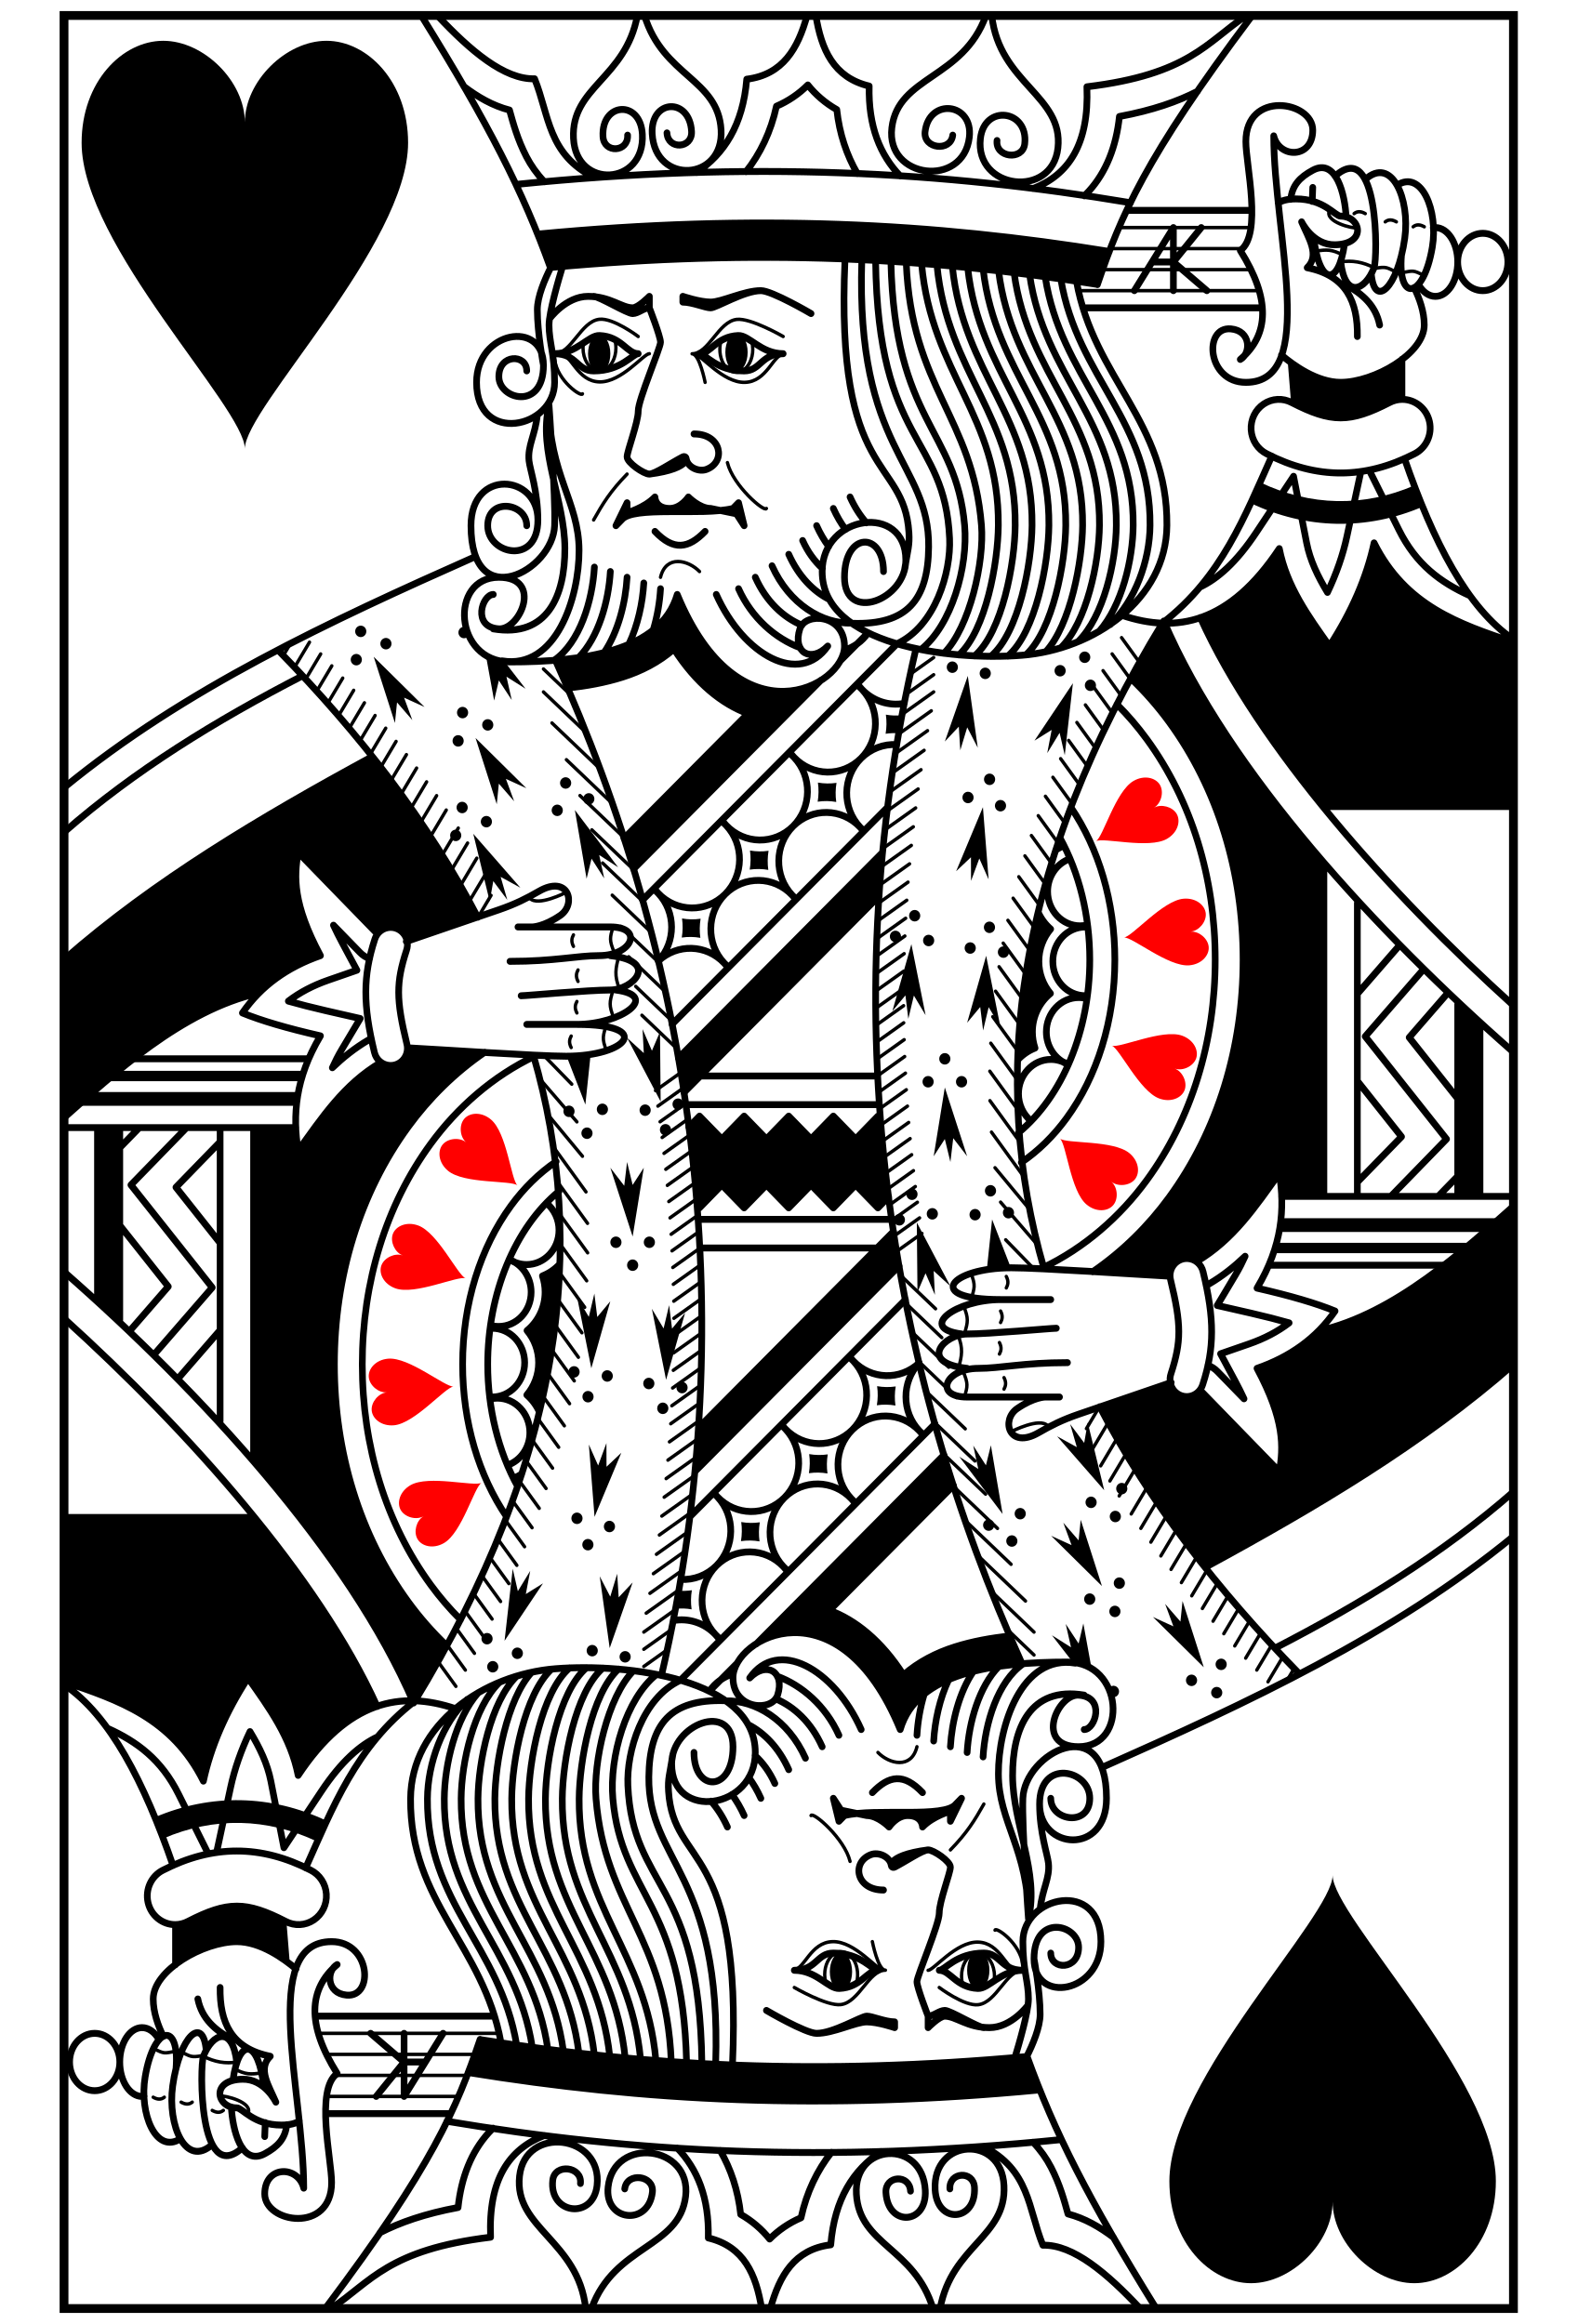
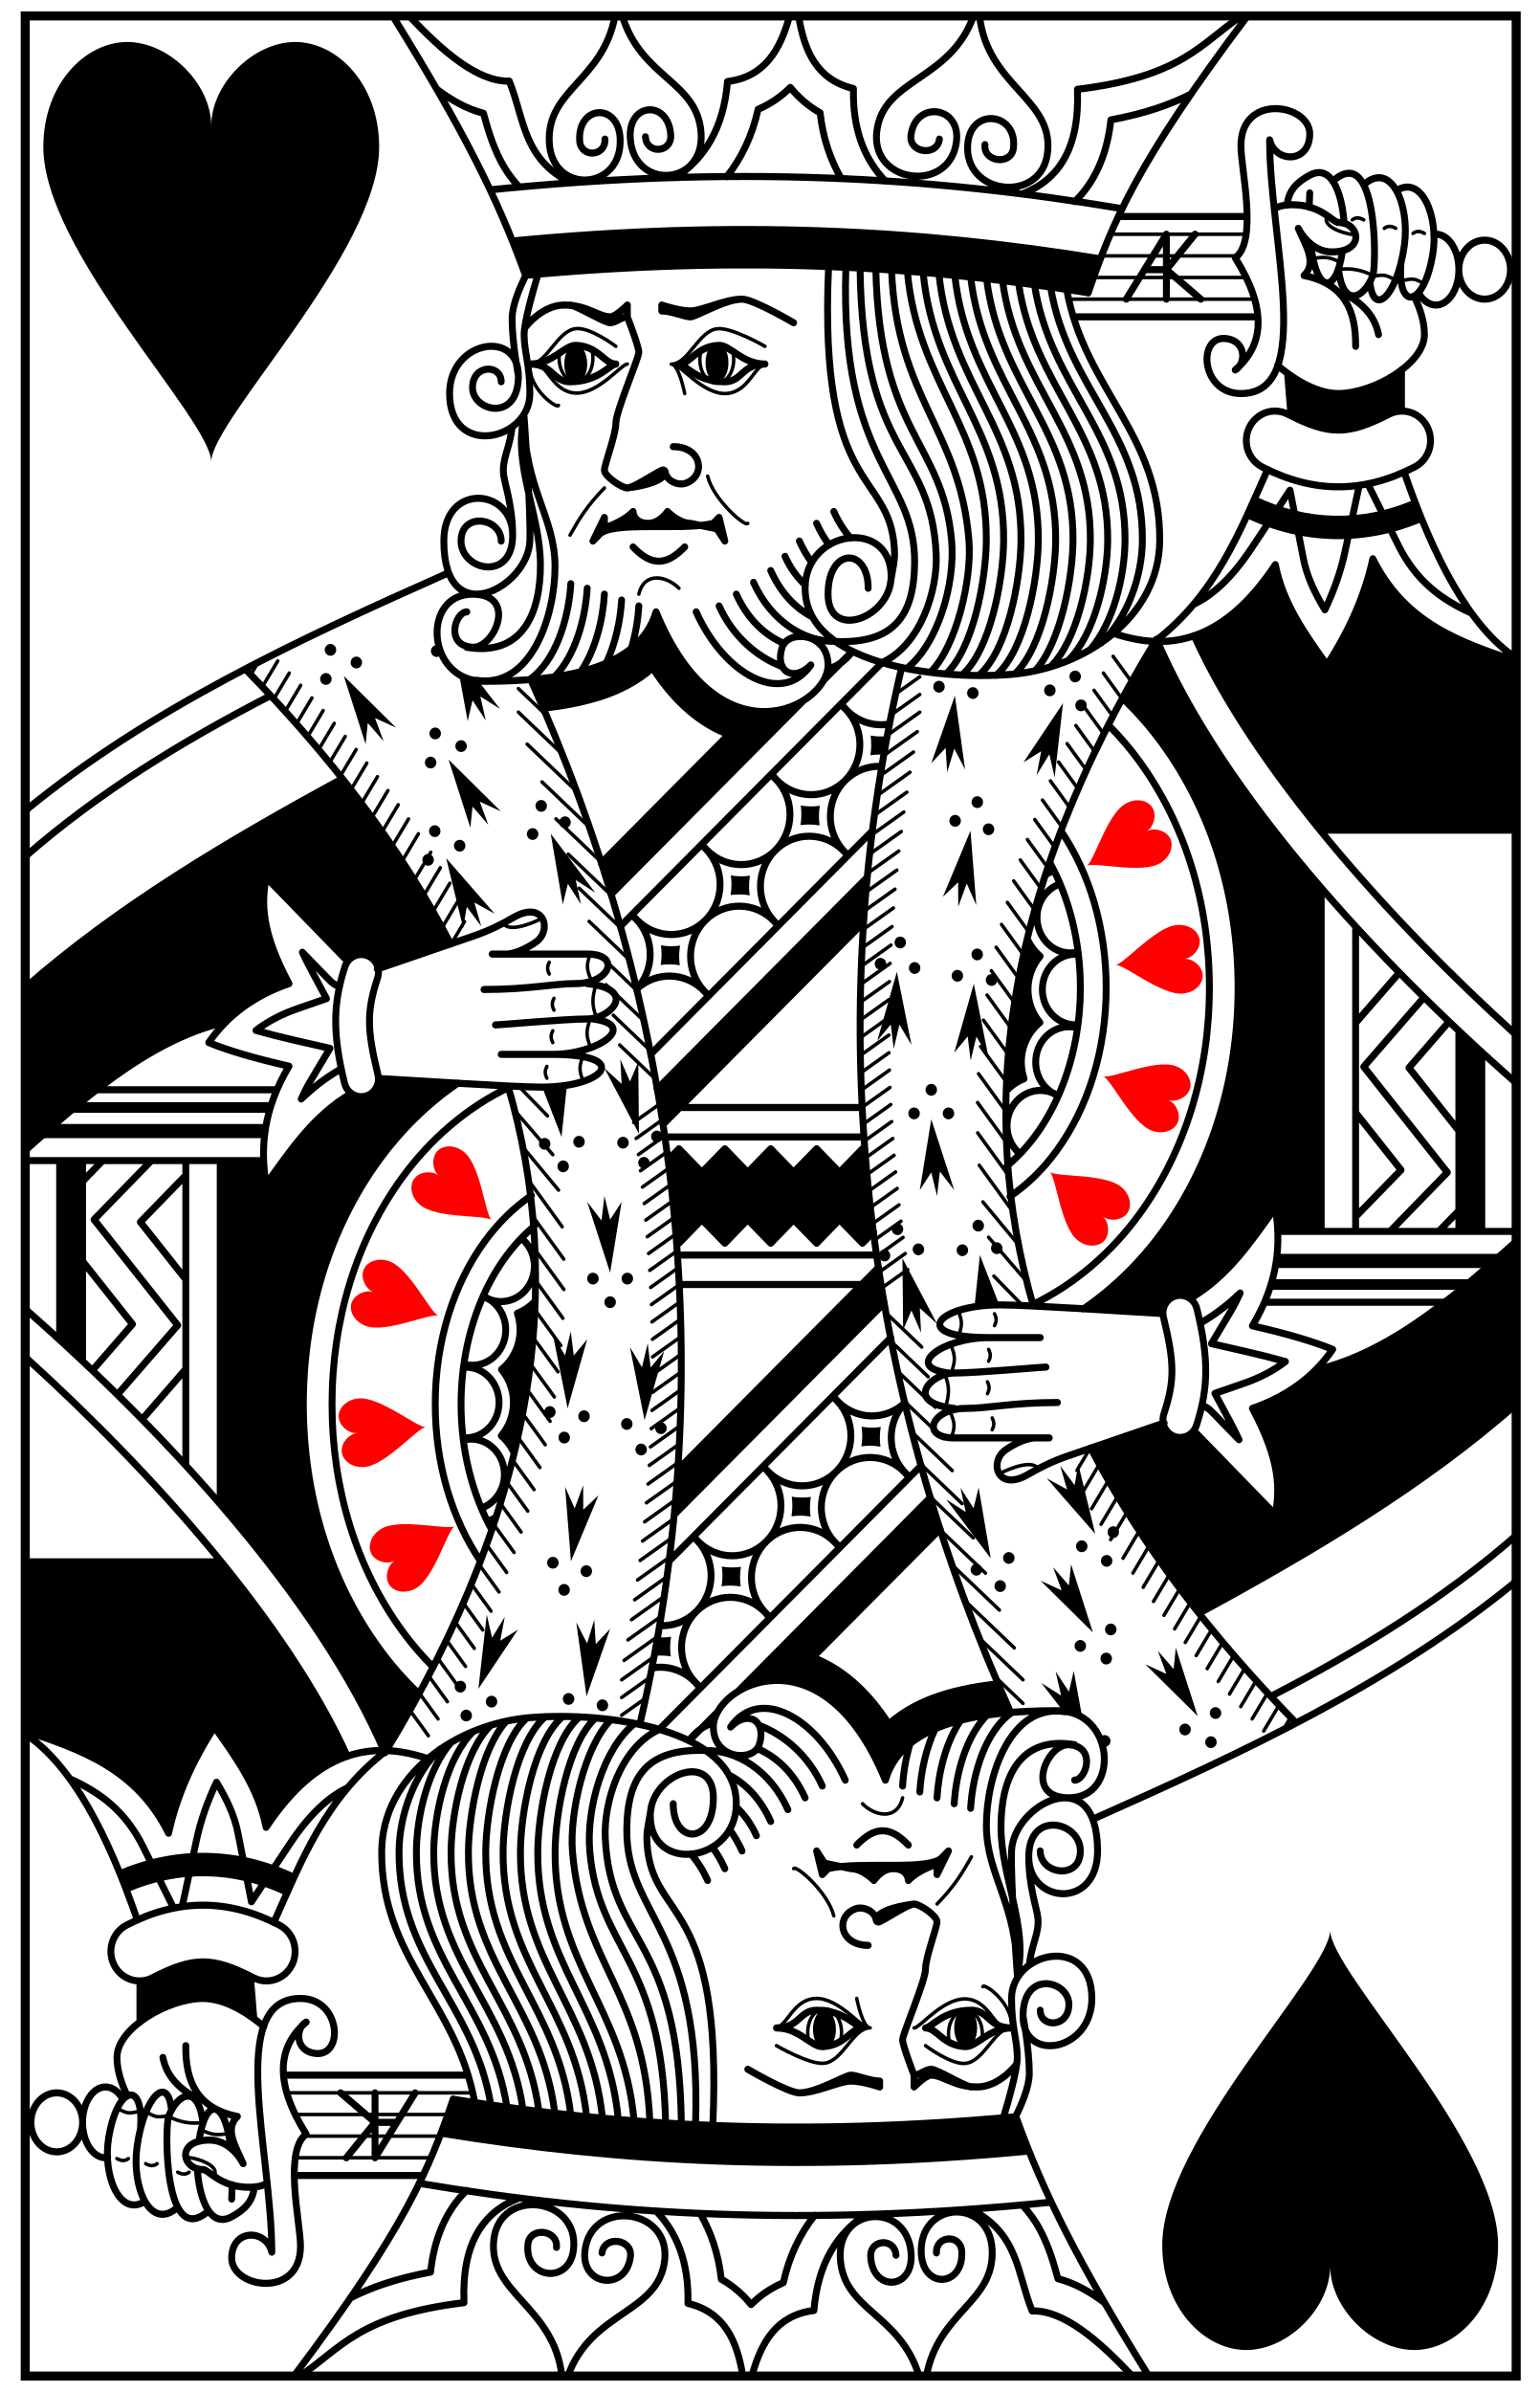
- <svg xmlns="http://www.w3.org/2000/svg" xmlns:xlink="http://www.w3.org/1999/xlink" viewBox="-89.486 -131.874 179.166 264.034" width="179.166" height="264.034">
+ <svg xmlns="http://www.w3.org/2000/svg" xmlns:xlink="http://www.w3.org/1999/xlink" viewBox="-85 -131.874 170 264.034" width="170" height="264.034">
  <defs>
    <symbol id="HK1" preserveAspectRatio="none" viewBox="0 0 1300 2000">
      <path fill="black" d="M603.152,277.127a10,16.642 0 0 0 -10,16.641 10,16.642 0 0 0 10,16.643 10,16.642 0 0 0 10,-16.643 10,16.642 0 0 0 -10,-16.641zM480,278.357A10,16.642 0 0 0 470,295 10,16.642 0 0 0 480,311.643 10,16.642 0 0 0 490,295 10,16.642 0 0 0 480,278.357Zm720.082,21.562C1184.405,311.755 1162.228,320 1145,320c-16.299,0 -32.597,-8.856 -44.219,-17.086l1.633,35.299c34.293,17.189 50.878,17.19 86.406,-0.574 3.494,-1.809 7.364,-2.768 11.238,-2.795zM530,420c-10,10 -24.607,13.168 -25.584,14.406L500,440c8.827,-11.184 57.87,-5.191 88.768,-8.246L580,430c-10,0 -20,-10 -20,-10 0,0 -6.717,10 -16.717,10C529.999,430 530,420 530,420ZM588.768,431.754 605,435l-5,-5c-3.328,0.787 -7.126,1.348 -11.232,1.754zM1175,460c-6.674,30.115 -20.095,60.114 -40,90 -18.979,-26.062 -38.33,-51.913 -45,-85 -22.902,33.546 -46.544,52.183 -70.799,60.172 24.822,53.374 63.838,109.791 109.855,164.809L1300,689.998V546.701C1251.599,530.801 1203.146,515.001 1175,460Zm-188.602,68.139c-5.778,9.182 -11.348,18.312 -16.768,27.652 15.487,14.084 29.388,29.297 41.436,45.328 47.354,63.015 71.434,141.175 71.434,222.408 0,81.232 -24.078,159.394 -71.434,222.41 -3.338,4.442 -6.819,8.822 -10.373,13.275 2.7,0.03 5.286,-0.139 7.934,-0.033 1.484,0.059 2.865,0.278 4.271,0.455 22.057,-16.129 38.059,-38.99 57.031,-64.539L1090,1010c1.05,6.306 1.782,12.684 2.055,19.58l37.807,0.42 0.66,-289.316C1070.015,671.462 1017.326,598.492 986.398,528.139Zm-71.094,26.615a5,5 0 0 0 -4.363,2.879 5,5 0 0 0 2.41,6.646 5,5 0 0 0 6.648,-2.41 5,5 0 0 0 -2.41,-6.646 5,5 0 0 0 -2.285,-0.469zm-118.52,8.67a5,5 0 0 0 -4.965,4.104 5,5 0 0 0 4.023,5.814 5,5 0 0 0 5.814,-4.023 5,5 0 0 0 -4.023,-5.814 5,5 0 0 0 -0.85,-0.08zm96.459,3.09a5,5 0 0 0 -4.363,2.879 5,5 0 0 0 2.41,6.646 5,5 0 0 0 6.648,-2.41 5,5 0 0 0 -2.41,-6.646 5,5 0 0 0 -2.285,-0.469zm-66.943,2.287a5,5 0 0 0 -4.967,4.104 5,5 0 0 0 4.023,5.814 5,5 0 0 0 5.814,-4.021 5,5 0 0 0 -4.023,-5.816 5,5 0 0 0 -0.848,-0.08zm-15.701,7.23 -20.592,57.234 12.525,-12.965 1.334,20.574 6.215,-19.957 9.439,17.727zm109.818,3.193a5,5 0 0 0 -4.363,2.879 5,5 0 0 0 2.41,6.648 5,5 0 0 0 6.648,-2.41 5,5 0 0 0 -2.41,-6.648 5,5 0 0 0 -2.285,-0.469zm-15.539,3.172 -34.482,50.109 15.414,-9.35 -3.945,20.234 11.09,-17.717 4.615,19.543zm-167.758,27.424c0.8,5.533 0.721,11.166 -0.234,16.674 3.906,-0.564 7.861,-0.691 11.787,-0.381l2.93,-15.787c-4.823,0.493 -9.7,0.323 -14.482,-0.506zm92.875,51.41a5,5 0 0 0 -4.707,3.805 5,5 0 0 0 3.662,6.049 5,5 0 0 0 6.049,-3.662 5,5 0 0 0 -3.662,-6.049 5,5 0 0 0 -1.342,-0.143zm-153.818,7.844c0.8,5.533 0.721,11.166 -0.234,16.674 5.533,-0.8 11.166,-0.721 16.674,0.234 -0.8,-5.533 -0.721,-11.166 0.234,-16.674 -5.533,0.8 -11.166,0.721 -16.674,-0.234zm134.479,7.998a5,5 0 0 0 -4.707,3.805 5,5 0 0 0 3.662,6.049 5,5 0 0 0 6.049,-3.662 5,5 0 0 0 -3.662,-6.049 5,5 0 0 0 -1.342,-0.143zm29.133,7.16a5,5 0 0 0 -4.707,3.805 5,5 0 0 0 3.662,6.049 5,5 0 0 0 6.049,-3.662 5,5 0 0 0 -3.662,-6.049 5,5 0 0 0 -1.342,-0.143zm-15.611,6.273 -24.033,55.879 13.291,-12.18 0.082,20.615 7.416,-19.541 8.344,18.266zm-208.943,37.82c0.8,5.533 0.721,11.166 -0.234,16.674 5.533,-0.8 11.166,-0.721 16.674,0.234 -0.8,-5.533 -0.721,-11.166 0.234,-16.674 -5.533,0.8 -11.166,0.721 -16.674,-0.234zm147.967,51.855a5,5 0 0 0 -5.203,4.402 5,5 0 0 0 4.371,5.557 5,5 0 0 0 5.557,-4.373 5,5 0 0 0 -4.371,-5.557 5,5 0 0 0 -0.354,-0.029zm110.396,2.289c-10.961,44.137 -16.844,86.611 -18.26,127.848l0.193,0.508c4.283,-4.47 9.521,-7.995 15.379,-10.203 -1.534,-4.455 -2.359,-9.207 -2.359,-14.086 0,-13.505 6.336,-25.728 16.191,-33.564C878.277,845.446 874.355,835.62 874.355,825c0,-10.72 3.992,-20.632 10.566,-28.186 -4.719,-3.988 -8.568,-9.009 -11.324,-14.344zm-319.307,5.109c0.8,5.533 0.721,11.164 -0.234,16.672 5.533,-0.8 11.166,-0.721 16.674,0.234 -0.8,-5.533 -0.721,-11.164 0.234,-16.672 -5.533,0.8 -11.166,0.721 -16.674,-0.234zm275.484,2.725a5,5 0 0 0 -4.705,4.402 5,5 0 0 0 4.373,5.557 5,5 0 0 0 5.557,-4.371 5,5 0 0 0 -4.373,-5.559 5,5 0 0 0 -0.352,-0.029 5,5 0 0 0 -0.5,0zm-84.338,7.959a5,5 0 0 0 -4.705,4.402 5,5 0 0 0 4.373,5.557 5,5 0 0 0 5.557,-4.373 5,5 0 0 0 -4.371,-5.557 5,5 0 0 0 -0.354,-0.029 5,5 0 0 0 -0.5,0zm30.145,3.549a5,5 0 0 0 -0.355,0.006 5,5 0 0 0 -4.705,4.402 5,5 0 0 0 4.373,5.557 5,5 0 0 0 5.557,-4.373 5,5 0 0 0 -4.371,-5.557 5,5 0 0 0 -0.498,-0.035zm36.93,6.574a5,5 0 0 0 -4.705,4.402 5,5 0 0 0 4.373,5.557 5,5 0 0 0 5.557,-4.371 5,5 0 0 0 -4.373,-5.559 5,5 0 0 0 -0.352,-0.029 5,5 0 0 0 -0.5,0zM760,810l-17.039,58.393 11.707,-13.709 2.596,20.451 4.977,-20.301 10.51,17.113zm82.654,1.936a5,5 0 0 0 -0.354,0.006 5,5 0 0 0 -4.705,4.402 5,5 0 0 0 4.371,5.557 5,5 0 0 0 5.559,-4.373 5,5 0 0 0 -4.373,-5.557 5,5 0 0 0 -0.498,-0.035zm-15.58,8.188 -17.039,58.393 11.707,-13.709 2.596,20.451 4.977,-20.301 10.51,17.113zM790,905a5,5 0 0 0 -5,5 5,5 0 0 0 5,5 5,5 0 0 0 5,-5 5,5 0 0 0 -5,-5zm-15,20a5,5 0 0 0 -5,5 5,5 0 0 0 5,5 5,5 0 0 0 5,-5 5,5 0 0 0 -5,-5zm30,0a5,5 0 0 0 -5,5 5,5 0 0 0 5,5 5,5 0 0 0 5,-5 5,5 0 0 0 -5,-5zm-15,10 -10,60 10,-15 5,20 2.537,-20.748L810,995Zm41.168,85.121a5,5 0 0 0 -0.5,0 5,5 0 0 0 -4.703,5.281 5,5 0 0 0 5.281,4.703 5,5 0 0 0 4.703,-5.281 5,5 0 0 0 -4.781,-4.707zm-70.5,2.992a5,5 0 0 0 -0.996,0.074 5,5 0 0 0 -4.055,5.793 5,5 0 0 0 5.793,4.055 5,5 0 0 0 4.055,-5.793 5,5 0 0 0 -4.797,-4.129zM1300,1038.551c-44.498,38.33 -106.275,93.932 -174.578,108.529 -14.742,14.61 -33.499,25.524 -55.422,32.92 24.836,45.067 23.764,68.649 20,90l-71.174,-71.176c-3.786,4.87 -10.371,7.082 -16.574,5.014 -5.289,-1.763 -8.931,-6.182 -9.961,-11.27 -13.782,4.594 -43.373,14.458 -63.361,21.008 21.407,40.022 46.899,78.808 75.711,116.182 109.285,-57.818 212.277,-117.477 295.359,-193.248zm-307.709,154.018c0.181,-0.06 0.59,-0.196 0.766,-0.254l-0.916,-0.598c0.041,0.286 0.093,0.569 0.15,0.852zM847.299,1039.221a5,5 0 0 0 -0.5,0 5,5 0 0 0 -4.703,5.281 5,5 0 0 0 5.279,4.703 5,5 0 0 0 4.703,-5.281 5,5 0 0 0 -4.779,-4.707zm-68.383,0.981a5,5 0 0 0 -0.996,0.074 5,5 0 0 0 -4.055,5.793 5,5 0 0 0 5.793,4.055 5,5 0 0 0 4.055,-5.793 5,5 0 0 0 -4.797,-4.129zm38.432,0.754a5,5 0 0 0 -0.5,0 5,5 0 0 0 -4.703,5.279 5,5 0 0 0 5.281,4.703 5,5 0 0 0 4.703,-5.281 5,5 0 0 0 -4.781,-4.705zm-67.977,4.461a5,5 0 0 0 -0.994,0.074 5,5 0 0 0 -4.055,5.793 5,5 0 0 0 5.793,4.055 5,5 0 0 0 4.055,-5.793 5,5 0 0 0 -4.799,-4.129zm83.029,4.658 -4.727,43.863 21.557,-1.672zm-67.514,2.656 0.58,60.824 7.24,-16.51 8.4,18.828L780,1095l15.01,13.342zM918.186,1227.256 915,1245l-12.562,-16.346 5.949,20.037 -17.711,-9.469 42.275,47.041zm-86.875,19.826 -4.449,17.469 -11.361,-17.203 4.5,20.412 -16.986,-10.713 38.797,49.949zm117.338,32.783a5,5 0 0 0 -1.943,0.416 5,5 0 0 0 -2.59,6.58 5,5 0 0 0 6.58,2.59 5,5 0 0 0 2.59,-6.58 5,5 0 0 0 -4.637,-3.006zm-27.51,11.969a5,5 0 0 0 -1.943,0.414 5,5 0 0 0 -2.59,6.58 5,5 0 0 0 6.58,2.59 5,5 0 0 0 2.59,-6.58 5,5 0 0 0 -4.637,-3.004zm-63.359,9.896a5,5 0 0 0 -0.354,0 5,5 0 0 0 -1.467,0.279 5,5 0 0 0 -3.055,6.377 5,5 0 0 0 6.377,3.055 5,5 0 0 0 3.055,-6.377 5,5 0 0 0 -4.557,-3.336zm85.094,2.459a5,5 0 0 0 -1.943,0.414 5,5 0 0 0 -2.592,6.58 5,5 0 0 0 6.58,2.59 5,5 0 0 0 2.59,-6.578 5,5 0 0 0 -4.635,-3.006zm-113.391,7.508a5,5 0 0 0 -0.352,0 5,5 0 0 0 -1.469,0.279 5,5 0 0 0 -3.055,6.377 5,5 0 0 0 6.377,3.055 5,5 0 0 0 3.055,-6.377 5,5 0 0 0 -4.557,-3.336zm82.398,0.373L910,1330l-13.723,-15.385 7.396,19.549 -18.354,-8.149 45.598,43.828zm-61.605,13.508a5,5 0 0 0 -0.354,0 5,5 0 0 0 -1.467,0.279 5,5 0 0 0 -3.055,6.377 5,5 0 0 0 6.377,3.055 5,5 0 0 0 3.055,-6.377 5,5 0 0 0 -4.557,-3.336zm96.33,36.721a5,5 0 0 0 -2.408,0.572 5,5 0 0 0 -2.102,6.75 5,5 0 0 0 6.75,2.103 5,5 0 0 0 2.104,-6.75 5,5 0 0 0 -4.344,-2.676zm-26.562,13.945a5,5 0 0 0 -2.406,0.572 5,5 0 0 0 -2.104,6.75 5,5 0 0 0 6.752,2.103 5,5 0 0 0 2.102,-6.752 5,5 0 0 0 -4.344,-2.674zm83.164,6.662 -1.881,17.93 -13.725,-15.385L995,1405l-18.354,-8.148 45.596,43.826zm-60.586,4.072a5,5 0 0 0 -2.408,0.572 5,5 0 0 0 -2.102,6.752 5,5 0 0 0 6.75,2.103 5,5 0 0 0 2.104,-6.752 5,5 0 0 0 -4.344,-2.676zM914.238,1402.477 910,1420l-11.566,-17.064 4.744,20.355 -17.113,-10.508 18.98,23.838 16.611,5.371zm123.693,30.656a5,5 0 0 0 -2.408,0.572 5,5 0 0 0 -2.102,6.752 5,5 0 0 0 6.75,2.103 5,5 0 0 0 2.103,-6.752 5,5 0 0 0 -4.344,-2.676zm-26.562,13.945a5,5 0 0 0 -2.406,0.572 5,5 0 0 0 -2.103,6.752 5,5 0 0 0 6.75,2.102 5,5 0 0 0 2.103,-6.75 5,5 0 0 0 -4.344,-2.676zm-70.357,9.73a5,5 0 0 0 -1.465,0.299 5,5 0 0 0 -2.596,2.166l2.543,7.205a5,5 0 0 0 3.488,0.02 5,5 0 0 0 2.979,-6.412 5,5 0 0 0 -4.449,-3.277 5,5 0 0 0 -0.5,0zm92.936,1.006a5,5 0 0 0 -2.408,0.572 5,5 0 0 0 -2.102,6.75 5,5 0 0 0 6.75,2.103 5,5 0 0 0 2.103,-6.75 5,5 0 0 0 -4.344,-2.676z" />
    </symbol>
    <symbol id="HK2" preserveAspectRatio="none" viewBox="0 0 1300 2000">
      <path fill="black" d="M631.533,181.016c-65.078,-0.14 -133.435,2.915 -206.787,9.697l11.316,29.096c186.863,-16.634 340.041,-8.662 490.852,14.756l10.643,-28.699C839.353,190.354 739.997,181.248 631.533,181.016Zm441.234,226.17 -8.416,18.141c49.739,23.015 104.156,24.041 154.31,3.076l-7.596,-18.488c-45.317,19.084 -93.23,18.174 -138.299,-2.729zM550,505c-11.907,39.688 -58.598,53.443 -109.68,57.092 3.89,7.731 7.574,15.85 11.309,24.242 16.989,-1.506 33.643,-4.436 49.367,-9.266 16.608,-5.101 32.803,-13.12 46.059,-24.488 19.633,29.798 43.039,48.065 66.508,56.377L502.246,717.459c2.784,8.362 5.569,17.043 8.428,26.354L678.961,579.811C647.595,599.015 588.798,596.705 550,505Zm419.578,51.051 -12.732,22.191c12.697,11.728 24.159,24.488 34.234,37.896 43.834,58.33 66.42,131.09 66.42,207.389 0,76.299 -22.585,149.059 -66.42,207.391 -18.47,24.578 -41.597,46.98 -67.844,64.816 28.153,1.637 55.37,3.01 68.641,3.559 0.199,-8.479 7.048,-15.481 15.75,-15.133 3.496,0.14 6.72,1.482 8.641,3.213 32.849,-19.533 52.629,-48.954 73.732,-77.373l-20.07,-14.904c-18.973,25.549 -34.974,48.41 -57.031,64.539 -1.406,-0.178 -2.787,-0.396 -4.271,-0.455 -2.647,-0.106 -5.234,0.063 -7.869,0.182 3.489,-4.603 6.97,-8.981 10.309,-13.424 47.355,-63.016 71.434,-141.178 71.434,-222.41 0,-81.233 -24.079,-159.393 -71.434,-222.408 -12.047,-16.031 -25.948,-31.245 -41.488,-45.068zM1047.111,577l3.727,6H1300v-6zm12.473,20 4.055,6H1300v-6zm12.5,18.5 6.297,9H1300v-9zm16.828,23.5 9.031,12H1300v-12zm17.93,23.5 12.016,15H1300v-15zM734.178,729.971 551.062,909.271 556.107,939.322 731.053,768.021ZM1250,862.334V1030h20V880.371ZM570,960 560.451,969.549 564.873,1005H736.135L732.236,962.236 730,960l-20,20 -20,-20 -20,20 -20,-20 -20,20 -20,-20 -20,20zm521.461,89 -1.781,12h184.168l13.994,-12zm-3.914,21.5 -2.953,9h166.777l10.963,-9zm-5.852,16.5 -2.639,6h154.533l7.908,-6zM1300,1136.51c-83.082,75.771 -186.077,135.418 -295.393,193.078l18.996,23.951C1123.405,1300.835 1219.048,1245.636 1300,1176.525Z" />
    </symbol>
    <symbol id="HK3" preserveAspectRatio="none" viewBox="0 0 1300 2000">
      <path stroke="black" stroke-linecap="round" stroke-linejoin="round" stroke-width="6" fill="none" d="M520.672,0.153C537.341,53.116 586.609,55.241 589.316,99.717c2.734,44.917 -59.291,48.357 -61.782,3.426 -1.684,-30.367 33.643,-31.912 35.304,-1.958 0.831,14.977 -21.235,16.201 -22.065,1.224M514.209,0.151C503.645,54.963 454.692,62.458 456.925,107.06c2.25,44.944 64.274,41.505 61.782,-3.426 -1.684,-30.367 -36.965,-27.996 -35.304,1.958 0.831,14.977 22.896,13.753 22.065,-1.224M832.117,0.151c6.783,59.167 64.417,69.896 59.33,115.353 -5.005,44.721 -74.794,36.481 -69.517,-8.208 3.566,-30.204 43.242,-25.103 39.724,4.69 -1.759,14.897 -26.586,11.965 -24.828,-2.932M826.81,0.195C806.22,55.49 748.1,52.698 742.481,97.915c-5.549,44.657 64.24,52.898 69.517,8.208 3.566,-30.204 -36.206,-34.484 -39.724,-4.69 -1.759,14.897 23.069,17.828 24.828,2.932M915.17,157.317c1.339,-1.271 2.648,-2.589 3.928,-3.956 15.61,-16.679 24.647,-39.044 27.487,-65.252 29.843,-5.393 52.312,-13.121 70.105,-21.992M869.237,150.945C900.813,139.08 919.572,112.582 917.413,62.204 1009.262,51.367 1024.652,23.34 1060.61,-0.063M358.634,61.953c12.533,9.25 25.949,16.772 40.907,20.552 3.377,11.716 7.126,25.447 15.194,40.677 3.999,7.549 9.357,14.965 16.111,21.901M475.829,141.478C433.746,121.088 435.402,87.249 422.058,55.22 394.935,55.988 364.294,30.639 334.875,0.059M611.679,136.292c12.678,-15.588 22.299,-34.751 27.29,-57.129 10.834,-4.514 20.377,-10.953 28.16,-18.557 6.91,8.405 15.696,15.843 25.975,21.509 2.335,21.049 8.895,39.8 18.479,55.838M666.439,0.097c-8.125,28.527 -21.5,51.556 -54.118,55.484 -3.387,40.084 -20.275,65.198 -45.133,81.448M750,140C731.947,121.686 721.289,96.765 722.157,61.571 689.999,54.081 679.26,29.526 674.319,0.086M1065.12,0.774C969.345,124.543 947.924,174.633 926.837,234.74M320.681,0.467C381.184,95.276 411.586,153.366 436.218,219.913M424.746,190.713c195.606,-18.087 355.686,-9.666 512.811,15.153M436.063,219.808c186.863,-16.634 340.039,-8.66 490.85,14.757M405.375,147.358c211.067,-20.772 383.092,-11.451 551.221,15.99M879.013,1093.126C829.859,928.444 851.682,742.211 986.399,528.139 1044.171,659.559 1177.878,800.106 1300.036,904.278M1107.418,1445.858C1034.803,1373.511 973.139,1296.37 928.939,1213.459M-0.017,673.517C108.114,587.217 237.912,528.545 369.257,471.847M764.152,552.116c-77.421,322.262 -23.657,629.835 95.19,885.701M510.827,744.399 679.119,579.613M613.498,608.877 502.326,717.734M518.889,771.494C594.987,696.983 671.082,622.47 747.18,547.959M557.656,950h173.713M551.063,909.272 734.178,729.971M738.722,690.533 545.416,879.812M556.107,939.322 731.052,768.021M729.818,925 570.734,925M385,505c-10,0 -19.402,28.553 5,30 18.973,1.125 40,-45 0,-45 -45,0 -40.131,73.839 9.869,73.839C464.791,563.839 535,555 550,505c55,130 150.188,80.355 150,45 -0.147,-27.73 -35,-30 -40,-15 -6.834,20.501 10,30 25,15M560.451,969.549 570,960l20,20 20,-20 20,20 20,-20 20,20 20,-20 20,20 20,-20 2.236,2.236M589.452,702.391a42.5,42.5 0 0 1 4.375,3.918 42.5,42.5 0 0 1 -0.845,60.098 42.5,42.5 0 0 1 -60.098,-0.845 42.5,42.5 0 0 1 -3.614,-4.242M710.859,583.517a42.5,42.5 0 0 1 4.856,4.287 42.5,42.5 0 0 1 -0.845,60.098 42.5,42.5 0 0 1 -60.098,-0.845 42.5,42.5 0 0 1 -3.974,-4.732M650.156,642.953a42.5,42.5 0 0 1 4.615,4.103 42.5,42.5 0 0 1 -0.845,60.098 42.5,42.5 0 0 1 -60.098,-0.845 42.5,42.5 0 0 1 -3.795,-4.487M528.752,761.834a42.5,42.5 0 0 1 4.132,3.728 42.5,42.5 0 0 1 0.162,59.085M533.027,824.729a42.5,42.5 0 0 1 59.109,1.776 42.5,42.5 0 0 1 3.523,4.12M596.153,830.141a42.5,42.5 0 0 1 -4.016,-3.635 42.5,42.5 0 0 1 0.845,-60.098 42.5,42.5 0 0 1 60.098,0.845 42.5,42.5 0 0 1 3.339,3.876M753.673,600.012a42.5,42.5 0 0 1 -37.959,-12.209 42.5,42.5 0 0 1 -4.151,-4.979M717.569,711.255a42.5,42.5 0 0 1 -3.545,-3.255 42.5,42.5 0 0 1 0.845,-60.098 42.5,42.5 0 0 1 32.054,-11.959M656.86,770.699a42.5,42.5 0 0 1 -3.78,-3.446 42.5,42.5 0 0 1 0.845,-60.098 42.5,42.5 0 0 1 60.098,0.845 42.5,42.5 0 0 1 3.154,3.634M696.137,562.949l25.117,-24.594M451.745,586.557c16.874,-1.729 33.527,-4.658 49.251,-9.488 16.608,-5.101 32.803,-13.12 46.059,-24.488 19.633,29.798 43.04,48.065 66.574,56.457M949.14,523.257C997.847,539.143 1045.332,530.429 1090,465c6.67,33.087 26.021,58.938 45,85 19.905,-29.886 33.326,-59.885 40,-90 28.139,54.988 76.577,70.791 124.966,86.687M1300.015,863.556C1188.554,765.493 1071.889,638.475 1019.114,525.105M893.151,717.069A132.614,176.472 0 0 1 920,823.528v0A132.614,176.472 0 0 1 855.977,974.562M858.593,1000.424c15.352,-10.124 29.055,-23.296 40.551,-38.594C926.445,925.501 942.5,876.828 942.5,823.527c0,-50.701 -14.527,-97.213 -39.442,-132.898M877.596,1092.413c37.782,-17.484 69.766,-44.935 93.498,-76.514C1011.407,962.253 1032.5,894.901 1032.5,823.527c0,-71.373 -21.094,-138.725 -61.406,-192.369 -8.011,-10.661 -16.963,-20.851 -26.761,-30.346M922.633,1095.751c26.851,-17.853 49.978,-40.255 68.448,-64.833C1034.915,972.587 1057.5,899.826 1057.5,823.527c0,-76.299 -22.586,-149.059 -66.42,-207.389 -10.076,-13.408 -21.538,-26.169 -34.234,-37.896M1000.629,1059.064c3.619,-4.305 7.099,-8.684 10.438,-13.127 47.355,-63.016 71.434,-141.178 71.434,-222.41 0,-81.233 -24.079,-159.393 -71.434,-222.408 -12.047,-16.031 -25.948,-31.244 -41.488,-45.068M1163.193,397.726l-12.601,56.865c-3.547,16.006 -9.343,32.204 -17.385,48.609 -8.742,-14.062 -15.645,-27.995 -18.699,-43.143l-11.721,-58.129 -33.434,48.975c-18.028,26.407 -34.973,40.589 -50.741,47.77M1260.936,506.05c-26.513,-11.63 -48.278,-27.341 -63.68,-57.439l-26.666,-52.107M985.512,529.677c52.75,-39.676 73.688,-93.201 97.756,-145.363M1200.119,334.84a25.003,25.003 0 0 0 -11.299,2.799c-35.528,17.764 -52.113,17.764 -87.641,0a25.003,25.003 0 1 0 -22.359,44.723c44.472,22.236 87.887,22.236 132.359,0a25.003,25.003 0 0 0 -11.061,-47.521v0M1202.249,386.402c25.841,72.738 56.575,130.842 97.73,157.772M1300.01,1287.62c-63.404,53.972 -136.281,97.475 -213.904,136.404M1300.052,1176.504c-80.96,69.126 -176.631,124.323 -276.448,177.035M1300.035,1136.503c-83.086,75.779 -186.104,135.419 -295.428,193.084M1092.024,1030H1300M1160,929.314 1199.627,977.945 1160,1017.574M1160,929.314v0M1250,944.781l-43.512,-53.4 33.828,-37.889M1196.997,811.92l-36.996,41.441M1232.426,1030 1250,1012.426M1130,741.301V1030M1160,774.01V1030M1218.49,832.892 1167.066,890.492 1240,980l-50,50M1250,862.334V1030M1270,880.371V1030M1129.094,690 1300,690M1007.627,1084.16a15.002,15.002 0 0 0 -15.1,18.834c9.715,38.859 9.69,53.517 0.322,81.619a15.002,15.002 0 1 0 28.459,9.486c10.632,-31.897 10.608,-57.239 0.322,-98.381a15.002,15.002 0 0 0 -14.004,-11.559v0M1018.82,1198.82 1090,1270c3.764,-21.351 4.836,-44.933 -20,-90 29.406,-9.92 53.114,-26.17 70,-50 -16.654,-6.659 -39.961,-13.326 -70,-20 22.693,-36.974 25.104,-69.341 20,-100 -21.104,28.419 -40.883,57.839 -74.32,76.927M1300.721,1037.928c-44.549,38.348 -106.667,94.502 -175.681,109.493M991.737,1099.578c-27.67,-1.433 -116.825,-7.325 -142.058,-7.325 -55,0 -78.958,27.747 -9.678,27.747M1090,1010l-20.07,-14.904c-18.973,25.549 -34.974,48.41 -57.031,64.539 -1.406,-0.178 -2.787,-0.396 -4.271,-0.455 -2.647,-0.106 -5.234,0.064 -7.869,0.183M900,1175c-40,0 -60,5 -80,5 -30,0 -40,25 -10,25h82.857M890,1145c-5,0 -60,5 -80,5 -20,0 -45,25 0,30M885,1120h-45c-40,0 -75,25 -35,30M993.056,1192.315C973.314,1198.896 917.779,1217.407 910,1220c-15,5 -25,10 -35.965,16.139C847.496,1250.995 840,1225 855,1215c15,-10 25,-10 25,-10M1024.382,1107.72c0.832,-0.363 1.651,-0.78 2.454,-1.253 12.459,-7.113 23.026,-15.421 32.504,-24.258 -2.398,5.171 -5.098,10.453 -8.516,16.021l-16.504,26.891 30.799,6.844c12.616,2.803 23.682,5.594 33.682,8.346 -10.233,7.616 -22.108,13.685 -35.992,18.369l-25.506,8.605 12.992,23.574c3.169,5.75 5.774,10.884 8.055,15.67l-23.619,-23.619c-2.55,-2.618 -5.581,-4.481 -8.815,-5.587M1100.648,302.773l3.001,36.016M1200,299.84v35.008M1085,105c0,85 40.192,215 -25,215 -35,0 -38.333,-48.86 -13.432,-46.642C1065,275 1064.564,294.986 1055,300c25.797,-21.415 27.524,-52.396 0,-95 19.992,-14.004 5,-75 5,-95 0,-45 60,-35.495 60,-10 0,25 -30,25 -35,5v0M1091.905,296.162C1102.49,304.941 1123.745,320 1145,320c30,0 75,-25 75,-50 0,-11.753 -4.42,-23.507 -9.105,-32.662M1088.956,163.592C1092.124,161.52 1097.043,160 1105,160c25,0 35,15 40,15 18.229,0 23.951,24.451 -5,25 -19.996,0.379 -30,-20 -30,-20 6.156,14.159 16.642,29.114 5,40 35.229,6.801 45.444,29.923 45,60M1119.534,162.177c0.078,-3.881 0.231,-7.94 0.466,-12.177M1148.511,199.16c-5.51,37.794 -22.848,36.236 -27.741,-6.067M1100.238,160.345C1101.538,148.264 1108.159,141.205 1120,135c21.11,-11.063 28.913,21.391 29.933,40.77M1140.018,140.123c39.55,-34.246 38.251,71.703 34.982,79.877 -8.151,20.377 -26.266,27.467 -29.981,-5.804M1167.025,143.1c23.913,-20.97 40.376,17.032 35.512,51.079 -6.248,43.735 -27.345,61.842 -30.05,31.063M1195.681,148.037c21.887,-13.738 37.104,22.058 31.556,54.051 -7.883,45.456 -31.281,48.413 -27.638,6.775M1228.103,185.135C1228.733,185.045 1229.367,185 1230,185c11.046,0 20,13.431 20,30v0c0,16.569 -8.954,30 -20,30 -5.879,-1e-5 -11.461,-3.88 -15.261,-10.609M1295,215a22.5,25 0 0 1 -22.5,25 22.5,25 0 0 1 -22.5,-25 22.5,25 0 0 1 22.5,-25 22.5,25 0 0 1 22.5,25v0M953.258,170 1065.262,170M914.014,255 1074.787,255M1150,235c14.419,7.861 26.457,17.773 30,35M917.772,854.94a29.072,30 0 0 1 -1.844,0.06 29.072,30 0 0 1 -29.072,-30 29.072,30 0 0 1 29.072,-30 29.072,30 0 0 1 2.261,0.091M917.91,793.253a29.072,30 0 0 1 -6.627,0.79 29.072,30 0 0 1 -29.072,-30 29.072,30 0 0 1 19.991,-28.499M900.652,914.902a29.072,30 0 0 1 -19.601,-28.364 29.072,30 0 0 1 29.072,-30 29.072,30 0 0 1 7.361,0.978M867.281,964.186a29.072,30 0 0 1 -11.195,-23.657 29.072,30 0 0 1 29.072,-30 29.072,30 0 0 1 15.406,4.559M856.623,971.439c0.482,0.464 0.975,0.918 1.481,1.361M873.71,782.121c2.645,5.685 6.493,10.705 11.212,14.693 -6.574,7.554 -10.566,17.466 -10.566,28.186 0,10.62 3.921,20.446 10.387,27.973 -9.856,7.836 -16.191,20.06 -16.191,33.564 0,4.879 0.825,9.63 2.359,14.086 -5.858,2.208 -11.095,5.733 -15.379,10.203M896.797,724.206c-2.593,0.984 -5.044,2.215 -7.334,3.659M735,485c0,-35 -35,-35 -35,5 0,40 55,20 55,-15 0,-50 -75,-40 -75,10 0,64.14 114.105,78.021 179.105,73.021 64.638,-4.972 129.54,-48.49 130.074,-113.317 0.746,-90.608 -65.255,-127.78 -81.056,-212.612M707.267,530.174C755.952,531.731 775,510 775.484,463.588 776.263,389.015 710,380 715.528,213.414M721.224,538.385c0.032,10e-4 0.064,0.002 0.095,0.003M938.334,531.268c22.326,-20.788 35.47,-55.564 35.726,-86.564 0.752,-91.32 -65.077,-128.36 -79.996,-214.62M928.493,537.136c20.324,-22.527 30.201,-62.561 30.447,-92.432 0.758,-92.032 -64.87,-128.934 -78.907,-216.646M909.541,546.113c22.985,-22.019 34.019,-69.662 34.28,-101.408 0.763,-92.7 -64.571,-129.468 -77.772,-218.566M893.952,551.629c23.373,-22.231 34.486,-74.909 34.75,-106.924 0.768,-93.264 -64.097,-129.913 -76.572,-220.198M880.56,554.952c22.259,-23.704 32.765,-78.976 33.022,-110.248 0.772,-93.798 -63.556,-130.331 -75.343,-221.753M862.739,557.726c24.186,-21.867 35.456,-80.458 35.724,-113.021 0.777,-94.313 -62.965,-130.73 -74.092,-223.265M846.473,558.827c25.054,-20.935 36.598,-80.996 36.871,-114.122 0.781,-94.807 -62.32,-131.11 -72.82,-224.721M831.256,559.006c25.2,-20.769 36.694,-81.08 36.968,-114.302 0.784,-95.182 -61.497,-131.396 -71.499,-225.836M816.702,558.634c24.886,-21.108 36.132,-80.904 36.404,-113.93 0.787,-95.558 -60.656,-131.681 -70.169,-226.958M802.711,557.749c24.172,-21.849 35.006,-80.469 35.275,-113.045 0.79,-95.934 -59.795,-131.965 -68.833,-228.086M789.241,556.31c23.221,-22.886 36.265,-79.829 33.625,-111.606C815,350 760,325 755.378,215.488M768.588,553.023c27.376,-21.005 42.47,-72.122 39.159,-108.319C800,360 745,355 741.643,214.755M747.18,547.959C781.477,532.485 795.647,485.623 794.27,456.199 790,365 730,375 727.914,214.051M753.833,483.73c3.03,-18.43 4.706,-21.396 3.976,-32.608 -4.37,-67.102 -66.311,-43.674 -57.349,-238.486M685,550c-25,35 -75.399,8.408 -100,-45M660.345,551.462C638.381,543.637 616.831,525.685 605,500M721.224,538.385c-5.458,7.641 -12.899,12.661 -21.454,15.286M661.841,531.828C645.218,525.066 629.78,511.233 620,490M706.506,529.951C680.348,530.779 650.536,513.728 635,480M686.413,509.317C672.032,502.229 658.868,489.251 650,470M680.252,482.308c-7.07,-6.296 -13.188,-14.37 -17.789,-24.36M685.87,463.198C681.773,457.803 678.102,451.734 675,445M700.973,448.333C696.834,442.905 693.128,436.79 690,430M719.672,442.515C714.028,436.253 709.033,428.756 705,420M385,535c48.677,7.959 64.361,-29.036 64.212,-70.306C449.06,422.457 425,380 435,340M392.8,562.915c48.677,7.959 69.287,-55.308 69.138,-96.578C461.786,424.099 435,400 435,340M439.649,562.422c23.015,-15.528 34.298,-51.969 36.049,-81.286M461.401,560.169C479.426,542.504 488.45,510.96 490,485M484.293,555.811C497.096,537.654 503.696,511.849 505,490M506.532,548.498C514.629,532.015 518.969,512.271 520,495M528.437,535.999C532.172,524.028 534.315,511.469 535,500M435,340c0,0 5.983,80.019 5,105 -1.551,39.429 -75,77.649 -75,0 0,-50 60,-45 60,-5 0,40 -45,30 -45,5 0,-25 35,-20 35,0M424.54,348.194c-1.9,17.879 -8.925,27.048 -7.487,40.237C417.889,396.104 425,415 425,440M447.585,217.493C443.343,230.942 435,258.813 435,270c0,15 5,25 5,50 0,40 -70,55 -70,0 0,-45 60,-55 60,-15 0,40 -40,30 -40,10 0,-20 25,-20 25,-5M436.839,219.216C431.128,230.157 424.516,245.279 424.516,256.642 424.516,277.258 430,305 430,305M435.411,264.589C435.411,264.589 450,245 470,245c20,0 30,10 40,10 5,0 15,-10 15,-10v10c-5,0 -9.815,4.889 -15,5 -5,0 -30,-15 -35,-15M670,260c0,0 -35,-20 -45,-20 -15,0 -35,10 -45,10 -10,0 -25,-5 -25,-5v5c8.447,0 20.18,5.024 25,5 4.955,-0.025 30,-15 45,-15M525,255c0,0 10,25 10,30 0,5 -20,50 -20,60 0,10 -10,35 -10,40 0,5 15,15 20,15 5,0 20,-10 30,-15 4.472,-2.236 10,10 -30,15M565,365c25,0 28.892,24.48 11.232,30.895 -6.715,2.439 -16.723,-1.566 -18.133,-9.111M505,425l-10,20 10,-10v-10 0M605,425l5,20 -10,-15 5,-5v0M500,440l4.415,-5.594C505.393,433.167 520,430 530,420c0,0 0,10 13.284,10 10,0 16.716,-10 16.716,-10 0,0 10,10 20,10l25,5 -5,-5c-28.367,6.712 -90,-2.67 -100,10v0M530,450c16.912,17.225 30,15 45,0M440,295c20,0 30.345,-16.238 40.337,-15.821C500,280 505,295 515,295c-5,0 -15,15 -40,15 -15,0 -15,-15 -35,-15v0M645,295C625,295 614.655,278.762 604.663,279.179 585,280 580,295 570,295c5,0 15,15 40,15 15,0 15,-15 35,-15v0M1020,185l-25,30 30,25M975.908,215H995m-35,25 35,-55v55" />
    </symbol>
    <symbol id="HK4" preserveAspectRatio="none" viewBox="0 0 1300 2000">
      <path stroke="black" stroke-linecap="round" stroke-linejoin="round" stroke-width="3" fill="none" d="M801.772,1151.052c4.937,11.411 3.38,18.268 0.821,27.537M806.3,1182.352c4.937,11.411 3.996,13.137 1.437,22.406M806.711,1125.3c4.937,11.411 3.791,14.368 1.232,23.637M946.25,185l118.229,1e-5M938.604,203.333h118.166M931.59,221.667H1064.545M910,240h161.887M1145,215c10.035,-1.681 20.034,0.026 30,5M1122.505,205.627c10.035,-1.681 14.698,-1.616 24.663,3.358M1175.994,220.554c10.035,-1.681 10.182,-1 20.148,3.974M1200.205,224.31c10.035,-1.681 9.606,-2.45 19.572,2.524M1135,170c-5,10 21.253,16.102 24.957,15.288M1185,180c3.035,-2.388 6.419,-1.983 10,0M1210.041,184.31c3.035,-2.388 6.419,-1.983 10,0M1157.085,172.816c3.035,-2.388 6.419,-1.983 10,0M840,1130c2.311,4.324 1.481,7.301 0,10M838.974,1157.504c2.311,4.324 1.481,7.301 0,10M843.079,1188.087c2.311,4.324 1.481,7.301 0,10M445,295c10,0 15,24.165 35.337,24.589C500,320 520,295 525,295M645.817,295.406c-10,0 -15,24.165 -35.337,24.589 -19.663,0.411 -39.663,-24.589 -44.663,-24.589M440,295c15,0 23.452,-28.016 40,-30 12.603,-1.511 35,15 35,15M645,280c0,0 -29.105,-16.413 -41.708,-14.902 -16.548,1.984 -25,30 -40,30C570,295 575,320 575,320M440,300c2.621,18.998 24.184,33.085 25,30M505,400c-15,15 -21.764,25.737 -30,40M595,390c5,20 33.235,43.592 35,40M535,490c5,-20 25,-15 35,-5M493.992,282.735a14.758,20 0 0 1 1.008,7.265v0a14.758,20 0 0 1 -10.671,19.218M478.122,309.792a14.758,20 0 0 1 -12.637,-19.792 14.758,20 0 0 1 0.34,-4.269M484.329,309.218A14.758,20 0 0 1 480.242,310a14.758,20 0 0 1 -2.121,-0.208M616.814,284.252a14.758,20 0 0 1 0.928,6.98v0a14.758,20 0 0 1 -9.416,18.644M594.796,307.87a14.758,20 0 0 1 -6.569,-16.639 14.758,20 0 0 1 1.104,-7.589M608.327,309.875a14.758,20 0 0 1 -5.342,1.356 14.758,20 0 0 1 -8.189,-3.361M780,560l-20.952,14.505M780,575l-24.725,17.117M780,590l-28.277,19.576M777.863,606.48l-29.288,20.277M774.5,623.808l-28.955,20.046M771.428,640.934l-28.496,19.728M768.666,657.846l-28.21,19.53M766.053,674.656l-27.772,19.226M763.848,691.182l-27.529,19.059M761.738,707.643 734.559,726.459M759.981,723.86l-26.908,18.629M758.367,739.977l-26.654,18.453M757.005,755.919l-26.336,18.233M755.857,771.714l-26.166,18.115M754.877,787.393l-25.814,17.871M754.16,802.889l-25.688,17.784M753.235,833.53l-25.237,17.472M753.547,818.313l-25.339,17.542M752.973,848.711l-24.9,17.239M753.039,863.666 728.215,880.851M753.139,878.596l-24.525,16.979M753.539,893.319l-24.445,16.924M753.988,908.008 729.805,924.75M754.702,922.514l-24.098,16.683M755.483,936.973l-23.866,16.523M756.496,951.272l-23.779,16.463M757.59,965.514l-23.568,16.316M758.895,979.611l-23.485,16.259M760.287,993.647l-23.292,16.125M761.875,1007.548l-23.219,16.074M763.553,1021.387l-23.039,15.95M765.411,1035.1l-22.974,15.905M767.359,1048.751l-22.801,15.785M769.482,1062.281l-22.752,15.752M831.84,973.928l29.279,39.317M830.459,946.51l27.282,36.635M830.353,920.806l25.407,34.118M831.208,896.392l23.892,32.083M833.012,873.251l22.721,30.511M835.516,851.052l21.66,29.086M838.651,829.699l20.92,28.092M842.353,809.107l20.272,27.222M846.567,789.204l19.704,26.46M851.242,769.919 870.452,795.715M856.339,751.201l18.778,25.216M861.816,732.994l18.402,24.711M867.643,715.255l18.074,24.27M873.787,697.943l17.789,23.889M880.221,681.021l17.544,23.559M886.922,664.457l17.333,23.276M893.867,648.22l17.263,23.182M901.037,632.285l17.083,22.939M908.431,616.653l16.904,22.7M916.076,601.356l16.803,22.564M923.896,586.294l16.527,22.193M931.882,571.455l16.545,22.217M940.039,556.846l16.436,22.07M948.511,542.66l16.129,21.658M845.131,1099.828c2.311,4.324 1.481,7.301 0,10M813.148,1096.531c4.937,11.411 3.175,13.547 0.616,22.816M835,1005l29.279,34.317M840,1035l32.973,37.191M844.589,1067.874l24.013,24.001M882.184,1230C875,1222.496 850,1235 850,1235M750.465,1099.003l31.225,28.994M755.256,1123.452l32.022,29.734M760.621,1148.434l32.918,30.567M766.61,1173.995l33.919,31.497M773.277,1200.186l35.039,32.536M780.682,1227.062l36.292,33.7M788.89,1254.684l37.697,35.004M797.981,1283.125l39.274,36.468M808.035,1312.461l41.381,38.425M819.324,1342.944l43.045,39.97M832.043,1374.754 870,1410M846.024,1407.736 870,1430M1103.343,1441.683l-5.248,8.568M1093.306,1431.401l-13.469,21.99M1083.268,1421.12 1069.8,1443.109M1073.402,1410.558l-13.576,22.164M1063.595,1399.902l-13.576,22.164M1053.822,1389.189l-13.612,22.223M1044.266,1378.121l-13.707,22.379M1034.711,1367.052l-13.709,22.381M1025.317,1355.721l-13.869,22.643M1016.039,1344.2l-13.869,22.643M1006.788,1332.635l-13.895,22.685M997.818,1320.611l-14.065,22.963M988.847,1308.588l-14.064,22.961M980.098,1296.204l-14.284,23.32M971.469,1283.623l-14.302,23.349M960.883,1267.57l-14.502,23.676M952.63,1254.375l-14.59,23.82M944.479,1241.015l-14.688,23.98M936.649,1227.13l-14.941,24.393M928.429,1213.88l-11.436,18.671" />
      <use height="90" width="90" transform="matrix(0.08715574, 0.9683012, -0.9961947, 0.08471538, 1028.907, 753.6143)" fill="red" xlink:href="#SHK" />
      <use height="90" width="90" transform="matrix(0.5, 0.8417767, -0.8660254, 0.486, 974.4711, 642.25)" fill="red" xlink:href="#SHK" />
      <use height="90" width="90" transform="matrix(-0.3420201, 0.9133812, -0.9396926, -0.3324436, 1032.677, 884.8578)" fill="red" xlink:href="#SHK" />
      <use height="90" width="90" transform="matrix(-0.6427876, 0.7445952, -0.7660444, -0.6247896, 985.3974, 997.6087)" fill="red" xlink:href="#SHK" />
    </symbol>
    <symbol id="SHK" viewBox="-600 -600 1200 1200" preserveAspectRatio="xMinYMid">
      <path d="M0 -300C0 -400 100 -500 200 -500C300 -500 400 -400 400 -250C400 0 0 400 0 500C0 400 -400 0 -400 -250C-400 -400 -300 -500 -200 -500C-100 -500 0 -400 -0 -300Z" />
    </symbol>
  </defs>
  <use width="164.8" height="260.8" transform="matrix(0.998918, 0, 0, 0.998918, -82.21381, -130.1159)" style="" xlink:href="#HK1" />
  <use transform="matrix(-0.998918, 0, 0, -0.998918, 82.40788, 130.4019)" width="164.8" height="260.8" style="" xlink:href="#HK1" />
  <use width="164.8" height="260.8" transform="matrix(0.998918, 0, 0, 0.998918, -82.21381, -130.1159)" style="" xlink:href="#HK2" />
  <use transform="matrix(-0.998918, 0, 0, -0.998918, 82.40788, 130.4019)" width="164.8" height="260.8" style="" xlink:href="#HK2" />
  <use width="164.8" height="260.8" transform="matrix(0.998918, 0, 0, 0.998918, -82.21381, -130.1159)" style="" xlink:href="#HK3" />
  <use transform="matrix(-0.998918, 0, 0, -0.998918, 82.40788, 130.4019)" width="164.8" height="260.8" style="" xlink:href="#HK3" />
  <use width="164.8" height="260.8" transform="matrix(0.998918, 0, 0, 0.998918, -82.21381, -130.1159)" style="" xlink:href="#HK4" />
  <use transform="matrix(-0.998918, 0, 0, -0.998918, 82.40788, 130.4019)" width="164.8" height="260.8" style="" xlink:href="#HK4" />
  <use height="55.68" width="55.68" transform="matrix(0.998918, 0, 0, 0.998918, -89.48593, -131.874)" style="" xlink:href="#SHK" />
  <use height="55.68" width="55.68" transform="matrix(-0.998918, 0, 0, -0.998918, 89.68, 132.16)" style="" xlink:href="#SHK" />
  <rect width="164.622" height="260.518" x="-82.214" y="-130.116" stroke="black" fill="none" style="" />
</svg>
